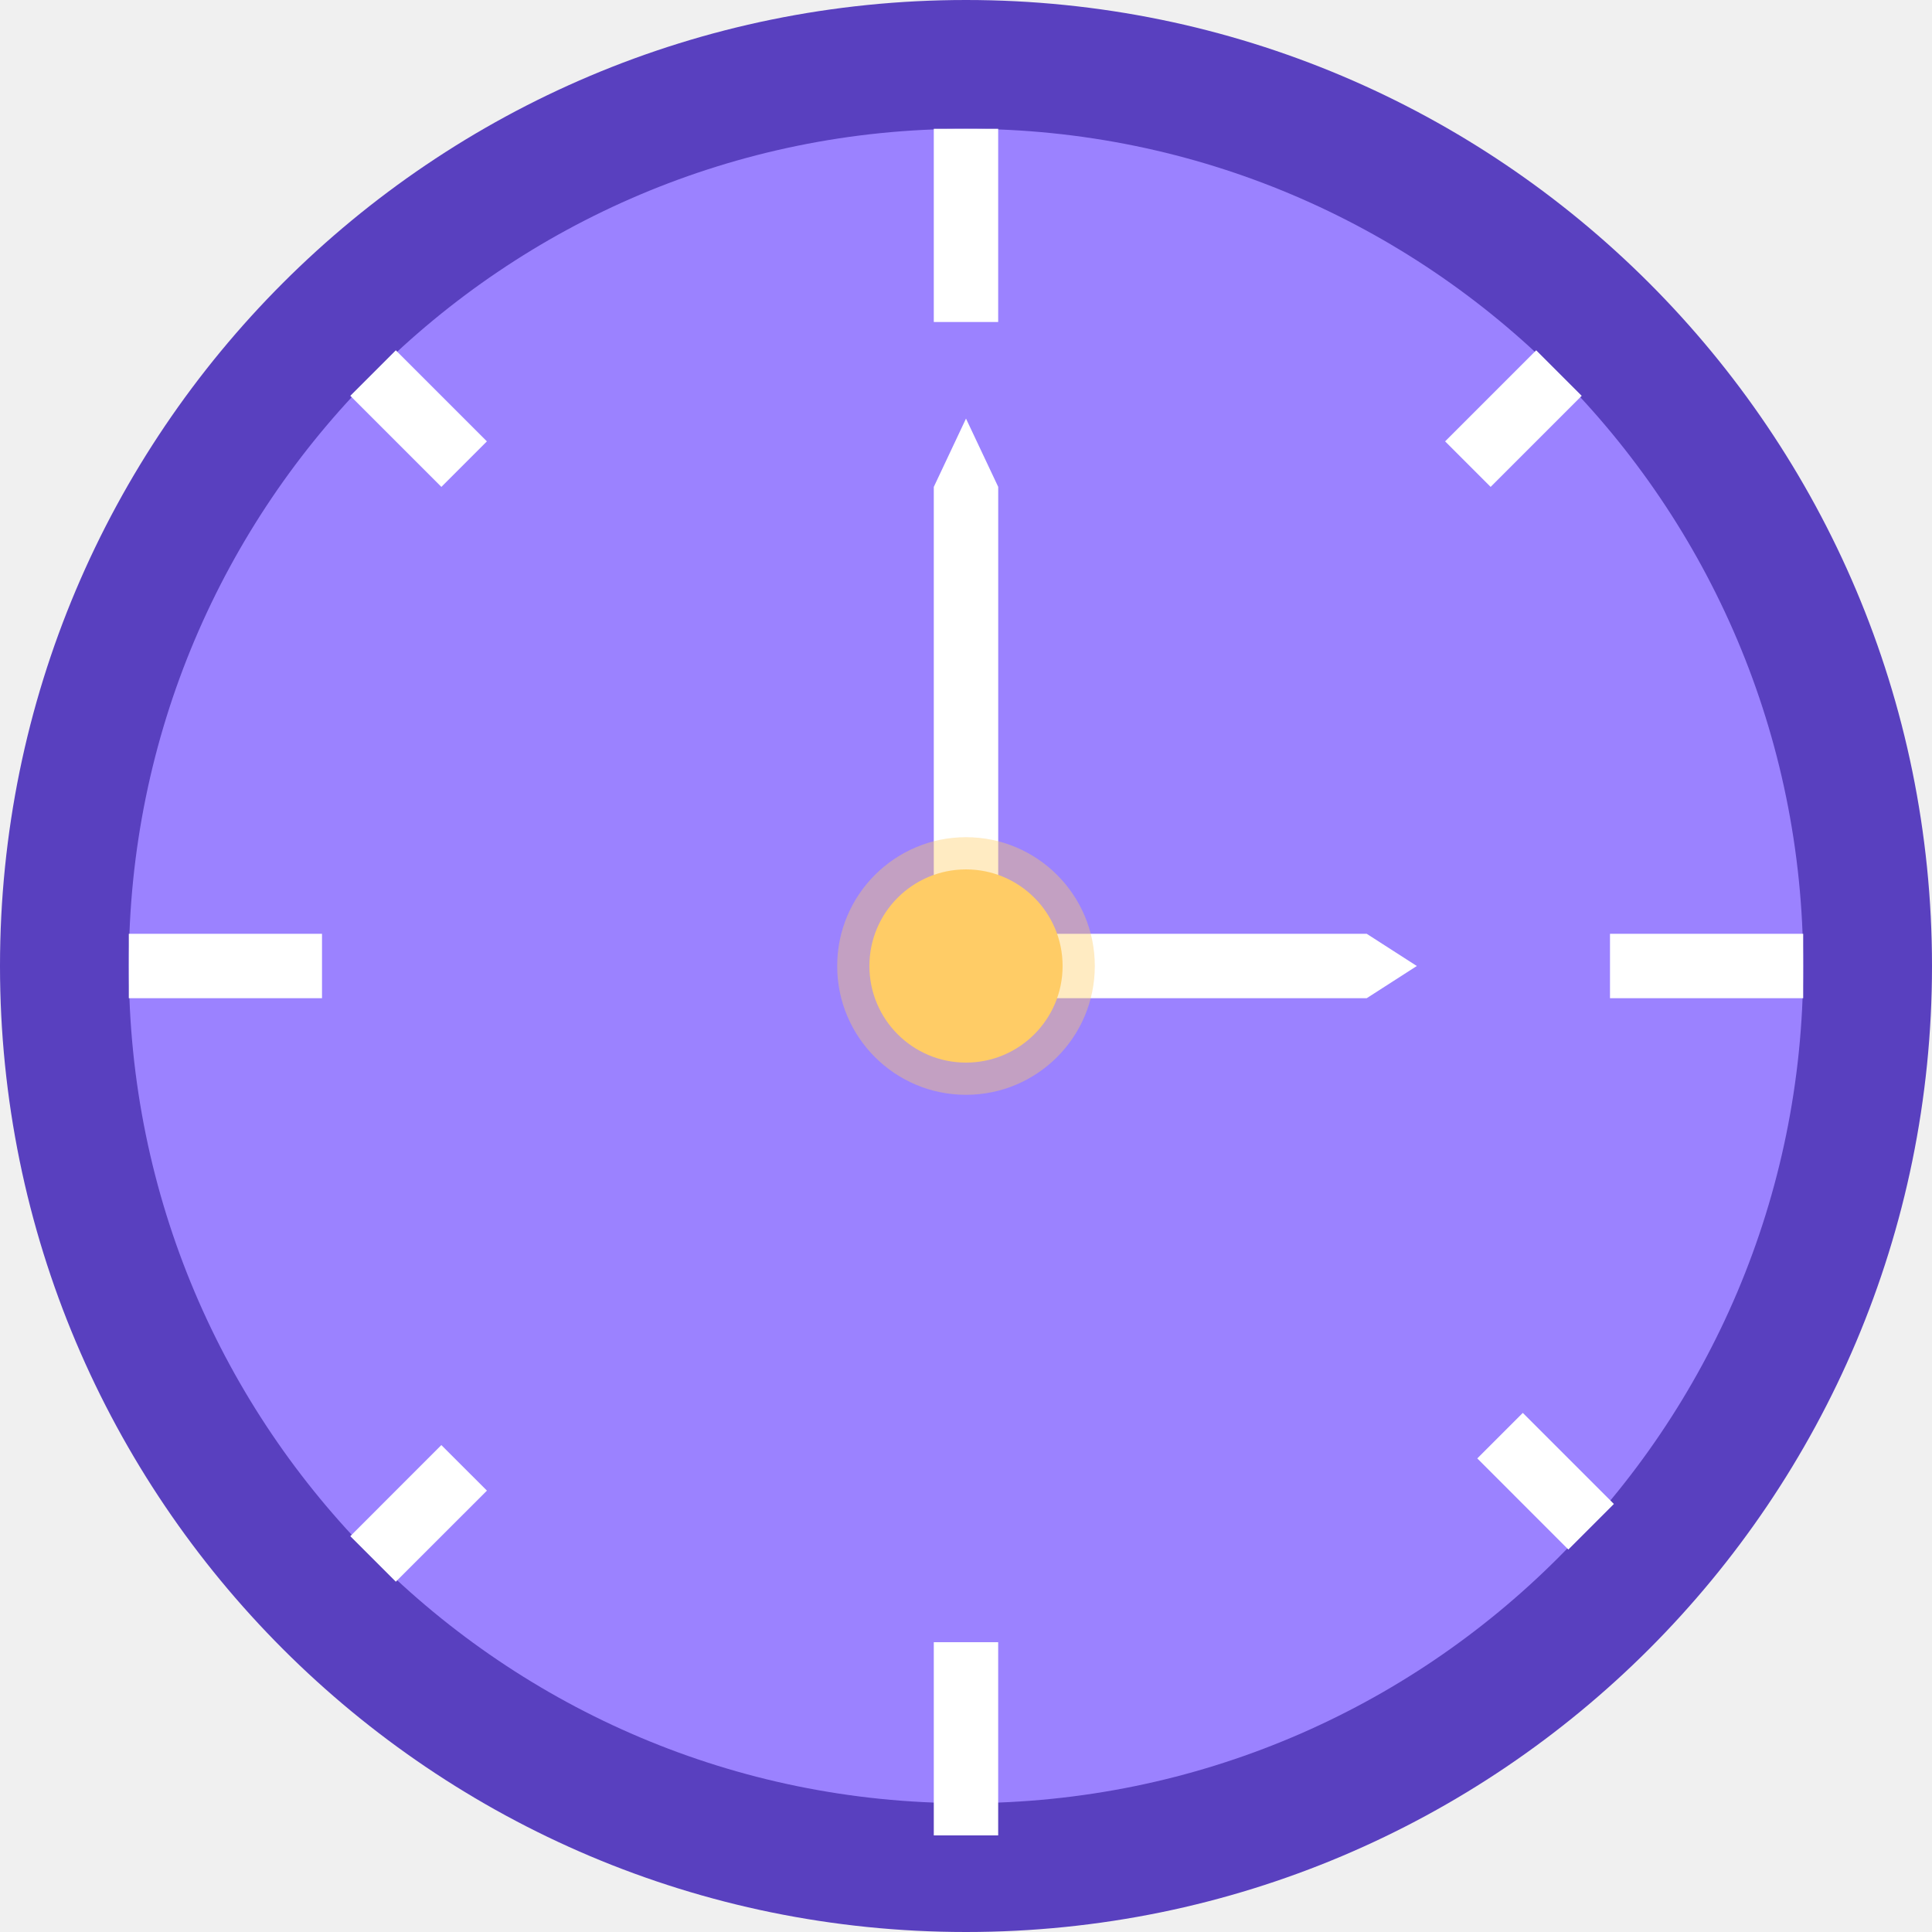
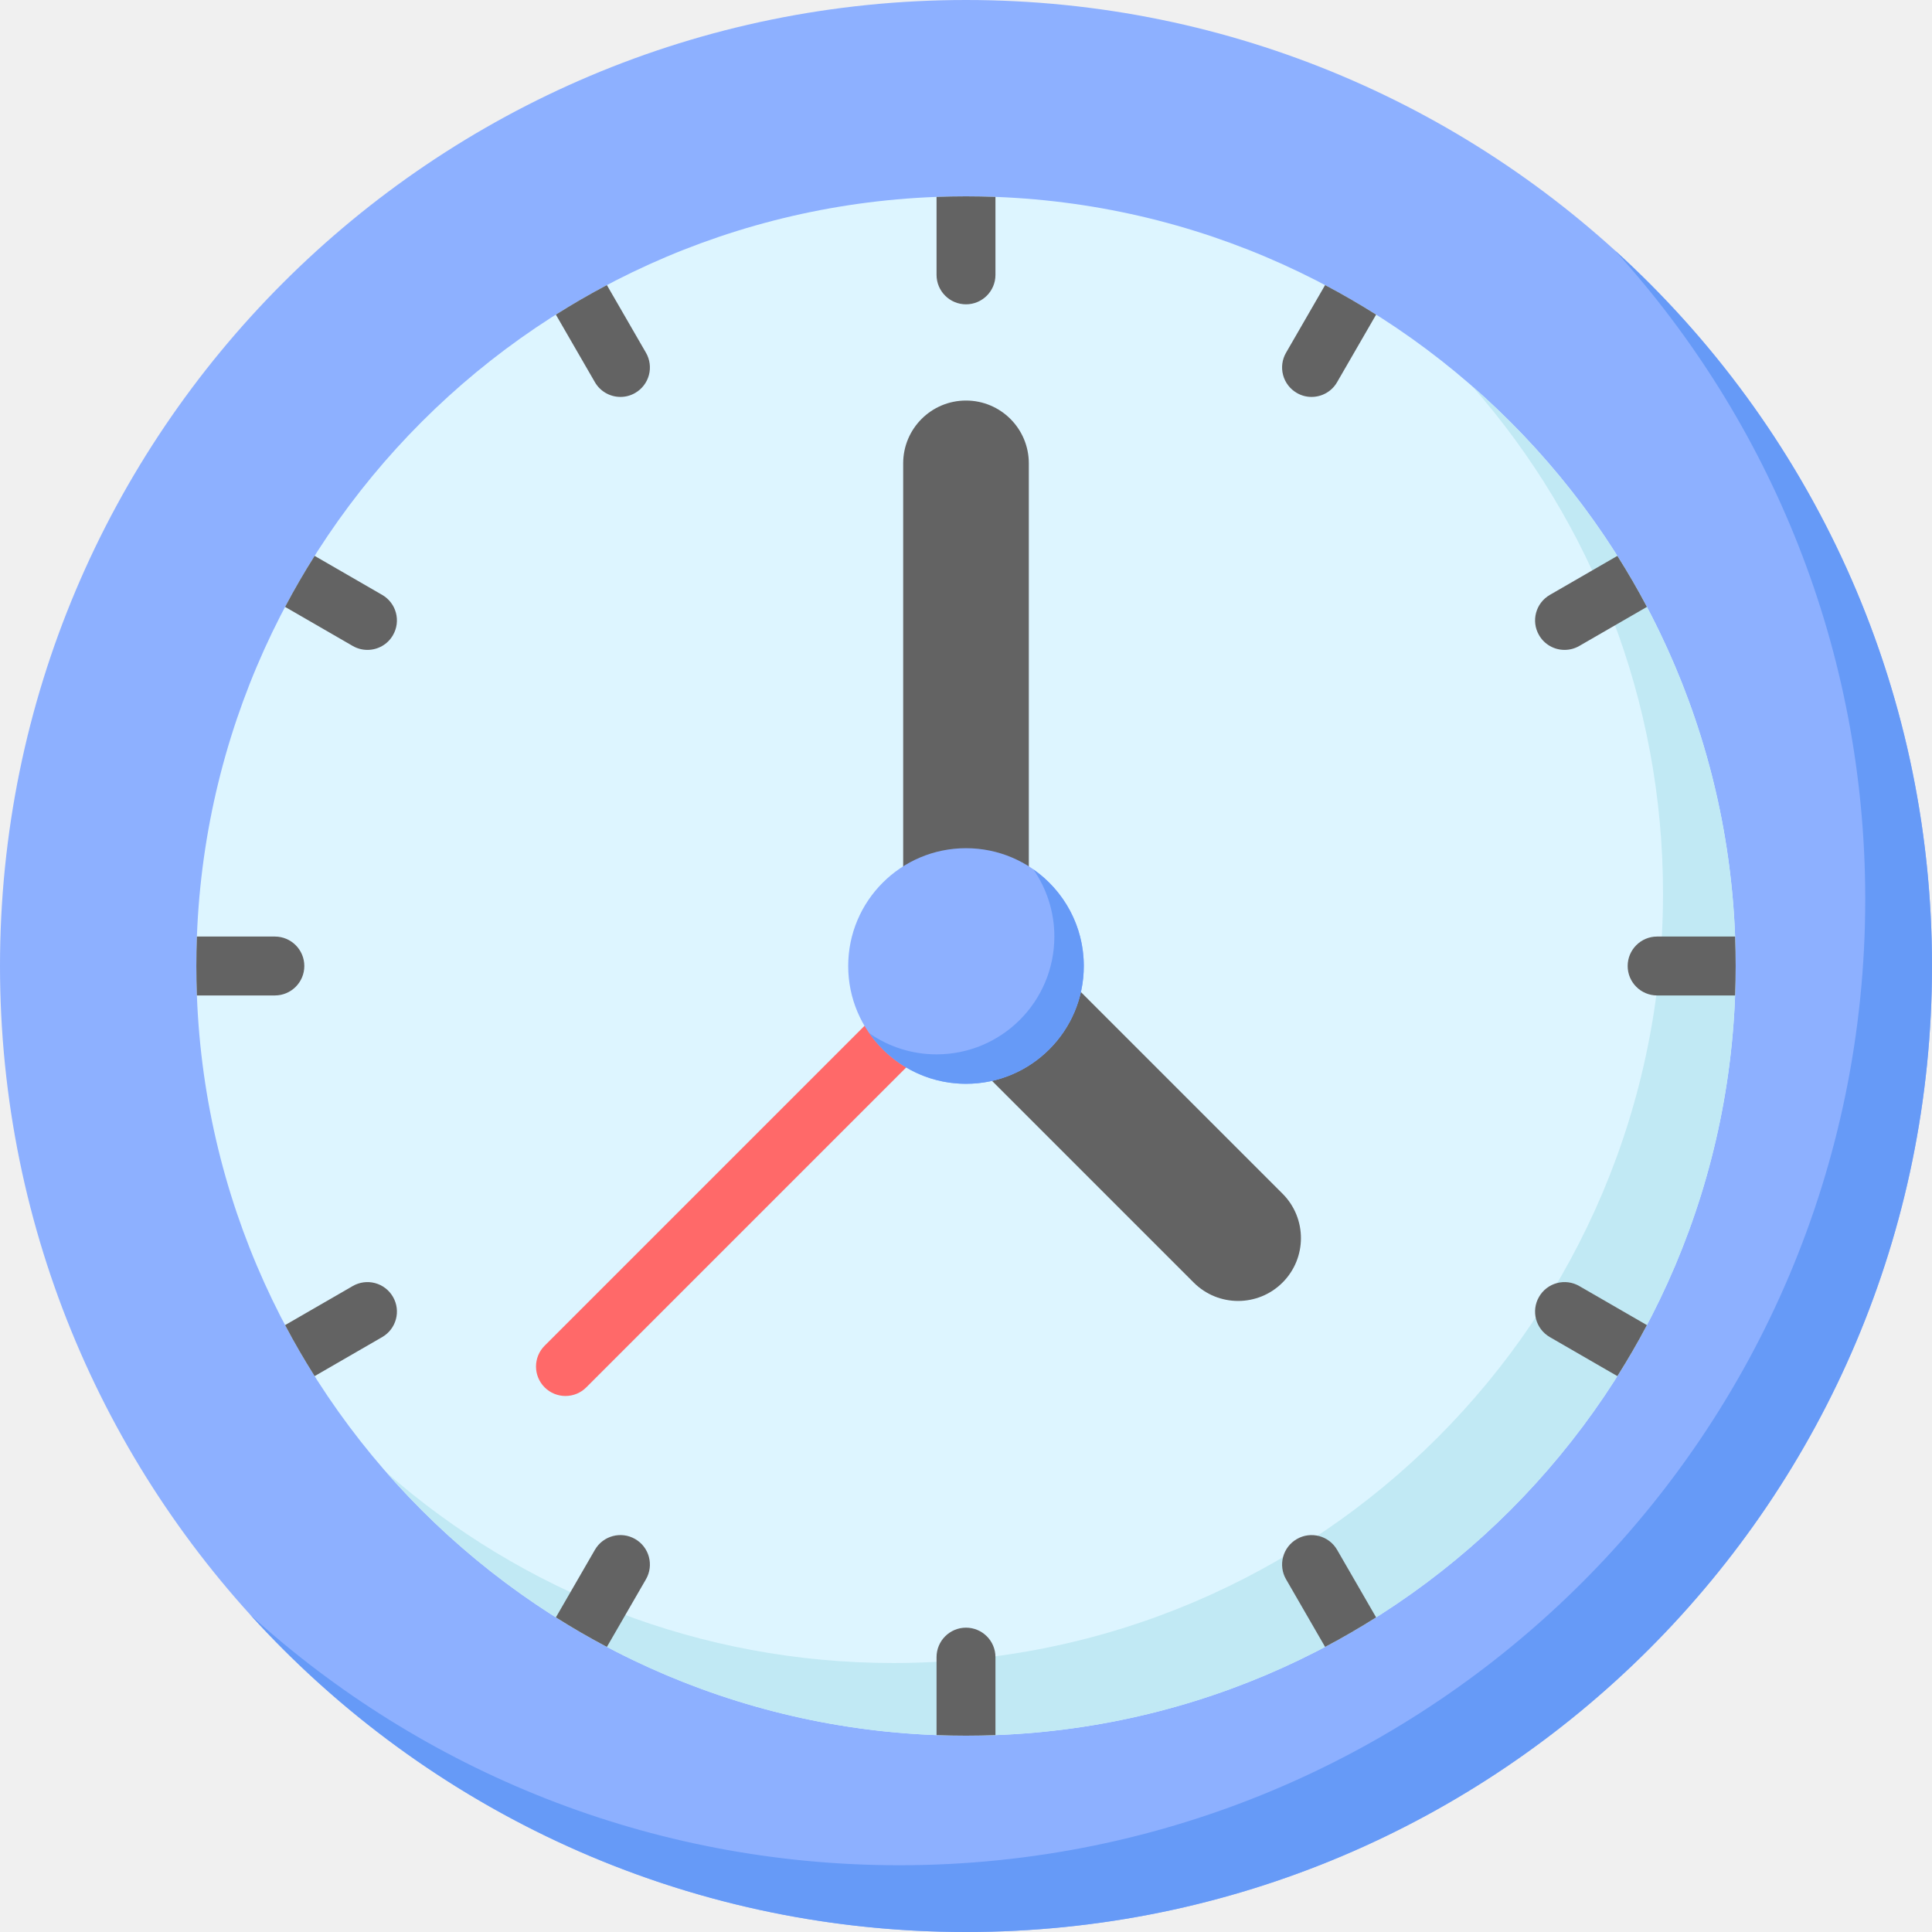
- <svg xmlns="http://www.w3.org/2000/svg" t="1730427870919" class="icon" viewBox="0 0 1024 1024" version="1.1" p-id="2794" width="200" height="200">
-   <path d="M512 512m-512 0a512 512 0 1 0 1024 0 512 512 0 1 0-1024 0Z" fill="#5940BF" p-id="2795" />
-   <path d="M512 512m-443.728 0a443.728 443.728 0 1 0 887.456 0 443.728 443.728 0 1 0-887.456 0Z" fill="#9B82FF" p-id="2796" />
-   <path d="M494.928 258.08L512 221.856l17.072 36.192v271.008h-34.144z" fill="#FFFFFF" p-id="2797" />
-   <path d="M724.384 494.928L750.944 512l-26.56 17.072H512v-34.144z" fill="#FFFFFF" p-id="2798" />
-   <path d="M512 512m-51.2 0a51.2 51.2 0 1 0 102.4 0 51.2 51.2 0 1 0-102.4 0Z" fill="#FFCC66" p-id="2799" />
-   <path d="M512 512m-68.272 0a68.272 68.272 0 1 0 136.544 0 68.272 68.272 0 1 0-136.544 0Z" fill="#FFCC66" opacity=".4" p-id="2800" />
-   <path d="M494.928 68.272h34.128v102.4h-34.128zM814.208 185.664l24.128 24.128-48.272 48.272-24.128-24.128zM233.92 765.92l24.16 24.144-48.288 48.272-24.128-24.128zM782.992 772.992l24.128-24.128 48.272 48.272-24.128 24.144zM185.664 209.792l24.128-24.128 48.272 48.272-24.128 24.128zM494.928 870.4h34.128v102.4h-34.128zM853.328 494.928h102.4v34.128h-102.4zM68.272 494.928h102.4v34.128h-102.4z" fill="#FFFFFF" p-id="2801" />
+ <svg xmlns="http://www.w3.org/2000/svg" t="1730624457973" class="icon" viewBox="0 0 1024 1024" version="1.1" p-id="11046" width="256" height="256">
+   <path d="M1024 512c0 282.774-229.226 512-512 512S0 794.774 0 512 229.226 0 512 0s512 229.226 512 512z m0 0" fill="#8DB0FF" p-id="11047" />
+   <path d="M855.914 132.704c82.46 90.89 132.704 211.53 132.704 343.914 0 282.772-229.228 512-512 512-132.384 0-253.024-50.244-343.914-132.704C226.374 959.156 361.618 1024 512 1024c282.774 0 512-229.226 512-512 0-150.382-64.844-285.626-168.086-379.296z m0 0" fill="#669AF7" p-id="11048" />
+   <path d="M919.938 512c0 225.296-182.64 407.938-407.938 407.938S104.062 737.298 104.062 512 286.702 104.062 512 104.062 919.938 286.702 919.938 512z m0 0" fill="#DDF5FF" p-id="11049" />
+   <path d="M780.546 204.946c62.806 71.758 100.884 165.702 100.884 268.546 0 225.298-182.64 407.938-407.938 407.938-102.844 0-196.788-38.08-268.546-100.884C279.718 865.968 389.554 919.94 512 919.94c225.296 0 407.938-182.64 407.938-407.938 0-122.446-53.96-232.28-139.392-307.054z m0 0" fill="#C1E9F4" p-id="11050" />
+   <path d="M545.296 512h-66.592V245.594c0-18.39 14.906-33.298 33.296-33.298s33.296 14.908 33.296 33.298z m0 0" fill="#636363" p-id="11051" />
+   <path d="M488.454 535.546l47.092-47.092 144.228 144.226c13 13.008 13 34.094 0 47.094-13.008 13.008-34.094 13.008-47.094 0z m0 0" fill="#636363" p-id="11052" />
+   <path d="M299.71 739.9c-4 0-7.992-1.524-11.04-4.572a15.602 15.602 0 0 1 0-22.078l171.018-171.016a15.608 15.608 0 0 1 22.07 0 15.602 15.602 0 0 1 0 22.08l-171.016 171.014a15.552 15.552 0 0 1-11.032 4.57z m0 0" fill="#FF6969" p-id="11053" />
+   <path d="M527.61 104.36v41.328c0 8.616-6.992 15.608-15.61 15.608s-15.61-6.992-15.61-15.608V104.36c5.18-0.188 10.384-0.298 15.61-0.298s10.43 0.11 15.61 0.298z m0 0M336.648 208.274a15.338 15.338 0 0 1-7.78 2.1 15.632 15.632 0 0 1-13.556-7.804L294.624 166.76a402.64 402.64 0 0 1 27.04-15.656l20.712 35.86a15.594 15.594 0 0 1-5.728 21.312z m0 0M208.274 336.648c-2.868 5.016-8.134 7.806-13.524 7.806a15.574 15.574 0 0 1-7.79-2.08l-35.86-20.71a400.7 400.7 0 0 1 15.658-27.04l35.82 20.688c7.468 4.336 10.024 13.868 5.696 21.336z m0 0M161.296 512a15.614 15.614 0 0 1-15.608 15.61H104.36c-0.188-5.18-0.298-10.384-0.298-15.61s0.11-10.43 0.298-15.61h41.328A15.614 15.614 0 0 1 161.296 512z m0 0M202.57 708.68L166.76 729.368a400.524 400.524 0 0 1-15.656-27.032l35.86-20.71a15.594 15.594 0 0 1 21.312 5.726c4.328 7.468 1.772 17-5.704 21.328z m0 0M342.376 837.04l-20.712 35.86a402.462 402.462 0 0 1-27.032-15.658l20.688-35.82a15.62 15.62 0 0 1 21.328-5.704 15.604 15.604 0 0 1 5.726 21.32z m0 0M527.61 878.304v41.336c-5.18 0.188-10.384 0.298-15.61 0.298s-10.43-0.11-15.61-0.298v-41.336a15.62 15.62 0 0 1 15.61-15.608c8.618 0.008 15.61 7 15.61 15.608z m0 0M729.368 857.242a400.524 400.524 0 0 1-27.032 15.656l-20.71-35.86a15.594 15.594 0 0 1 5.726-21.312 15.63 15.63 0 0 1 21.336 5.704z m0 0M872.9 702.336a400.524 400.524 0 0 1-15.658 27.032l-35.812-20.688c-7.476-4.328-10.04-13.86-5.704-21.328a15.586 15.586 0 0 1 21.314-5.726z m0 0M919.938 512c0 5.226-0.11 10.43-0.298 15.61h-41.336c-8.608 0-15.608-6.992-15.608-15.61s7-15.61 15.608-15.61h41.336c0.188 5.18 0.298 10.384 0.298 15.61z m0 0M872.9 321.664l-35.86 20.712a15.574 15.574 0 0 1-7.79 2.078 15.574 15.574 0 0 1-13.524-7.806c-4.328-7.468-1.772-17 5.704-21.328l35.812-20.688a400.524 400.524 0 0 1 15.656 27.032z m0 0M729.368 166.758l-20.688 35.812c-2.89 5.024-8.156 7.806-13.548 7.806a15.318 15.318 0 0 1-7.78-2.102 15.586 15.586 0 0 1-5.726-21.314l20.702-35.86a398.78 398.78 0 0 1 27.04 15.658z m0 0" fill="#636363" p-id="11054" />
+   <path d="M574.438 512c0 34.484-27.954 62.438-62.438 62.438S449.562 546.484 449.562 512s27.954-62.438 62.438-62.438 62.438 27.954 62.438 62.438z m0 0" fill="#8DB0FF" p-id="11055" />
+   <path d="M547.64 460.742a62.116 62.116 0 0 1 11.188 35.648c0 34.486-27.952 62.44-62.438 62.44-13.258 0-25.54-4.142-35.648-11.19 11.29 16.196 30.032 26.798 51.258 26.798 34.484 0 62.438-27.954 62.438-62.438 0-21.226-10.602-39.968-26.798-51.258z m0 0" fill="#669AF7" p-id="11056" />
</svg>
